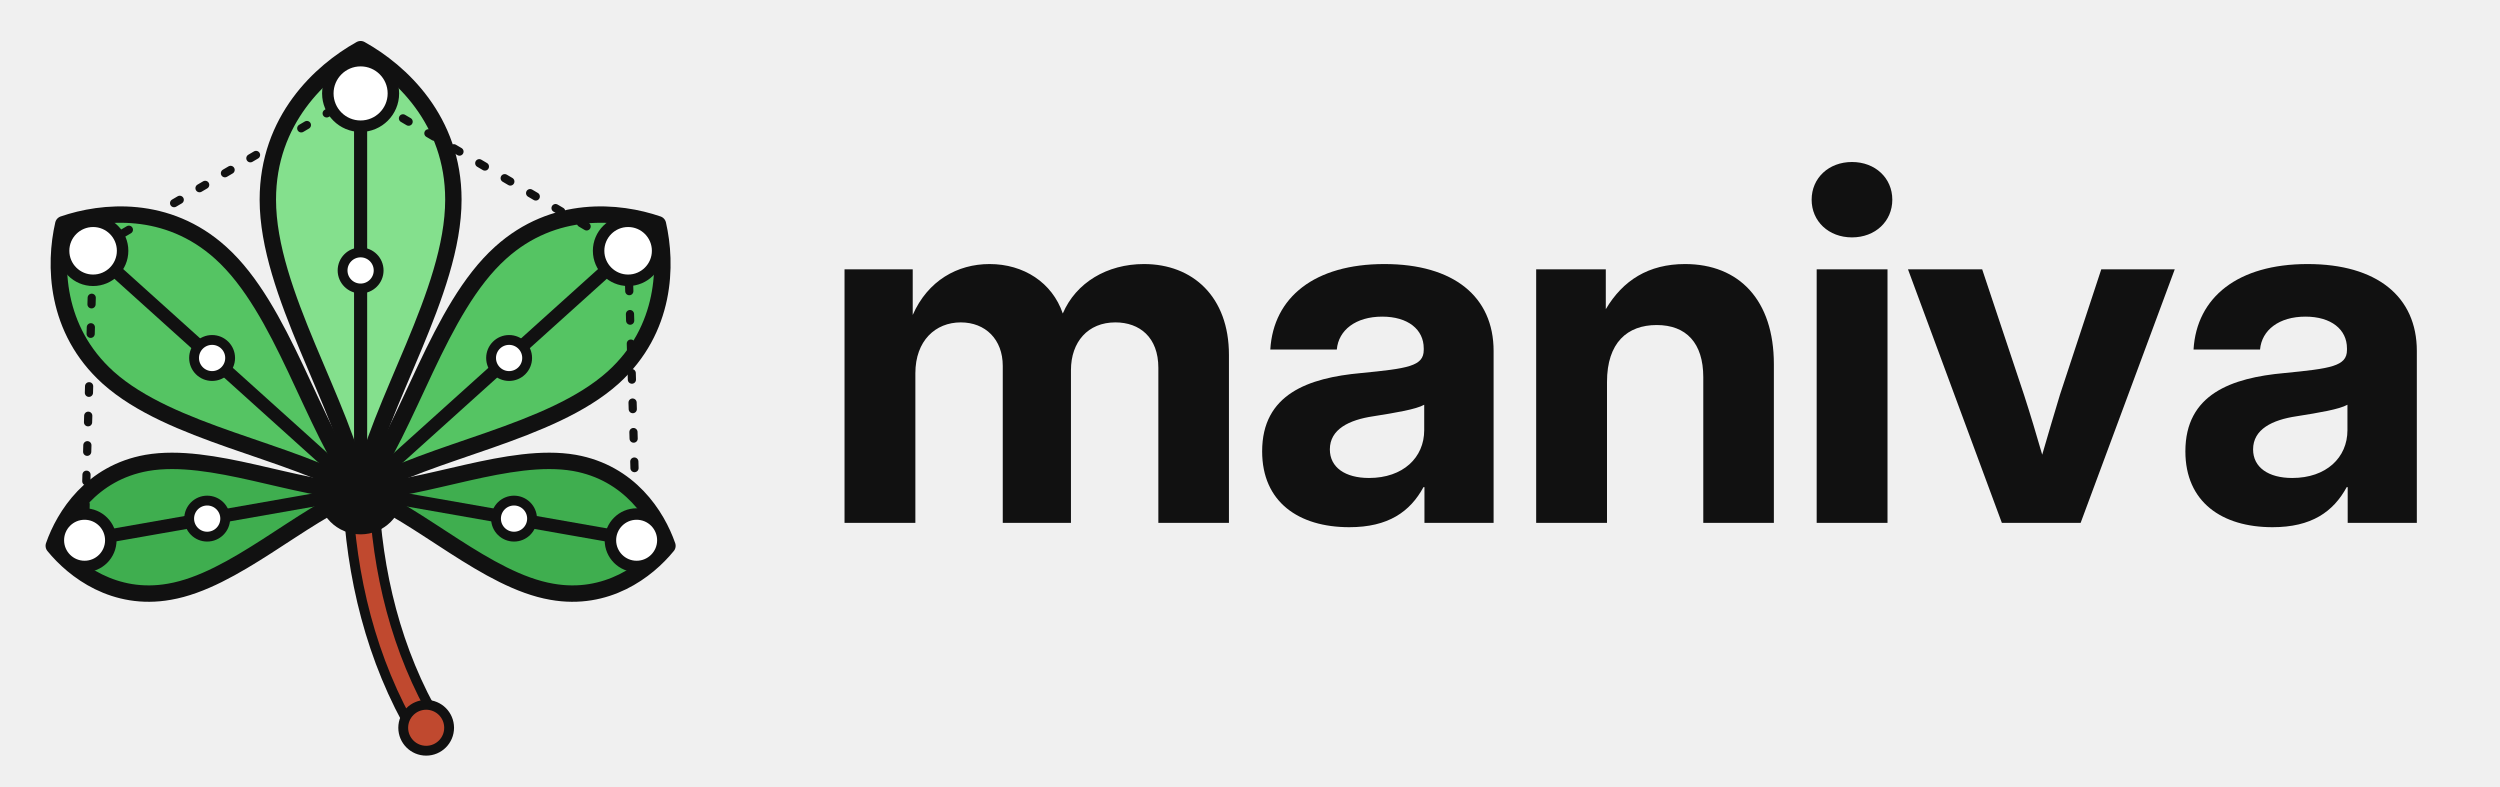
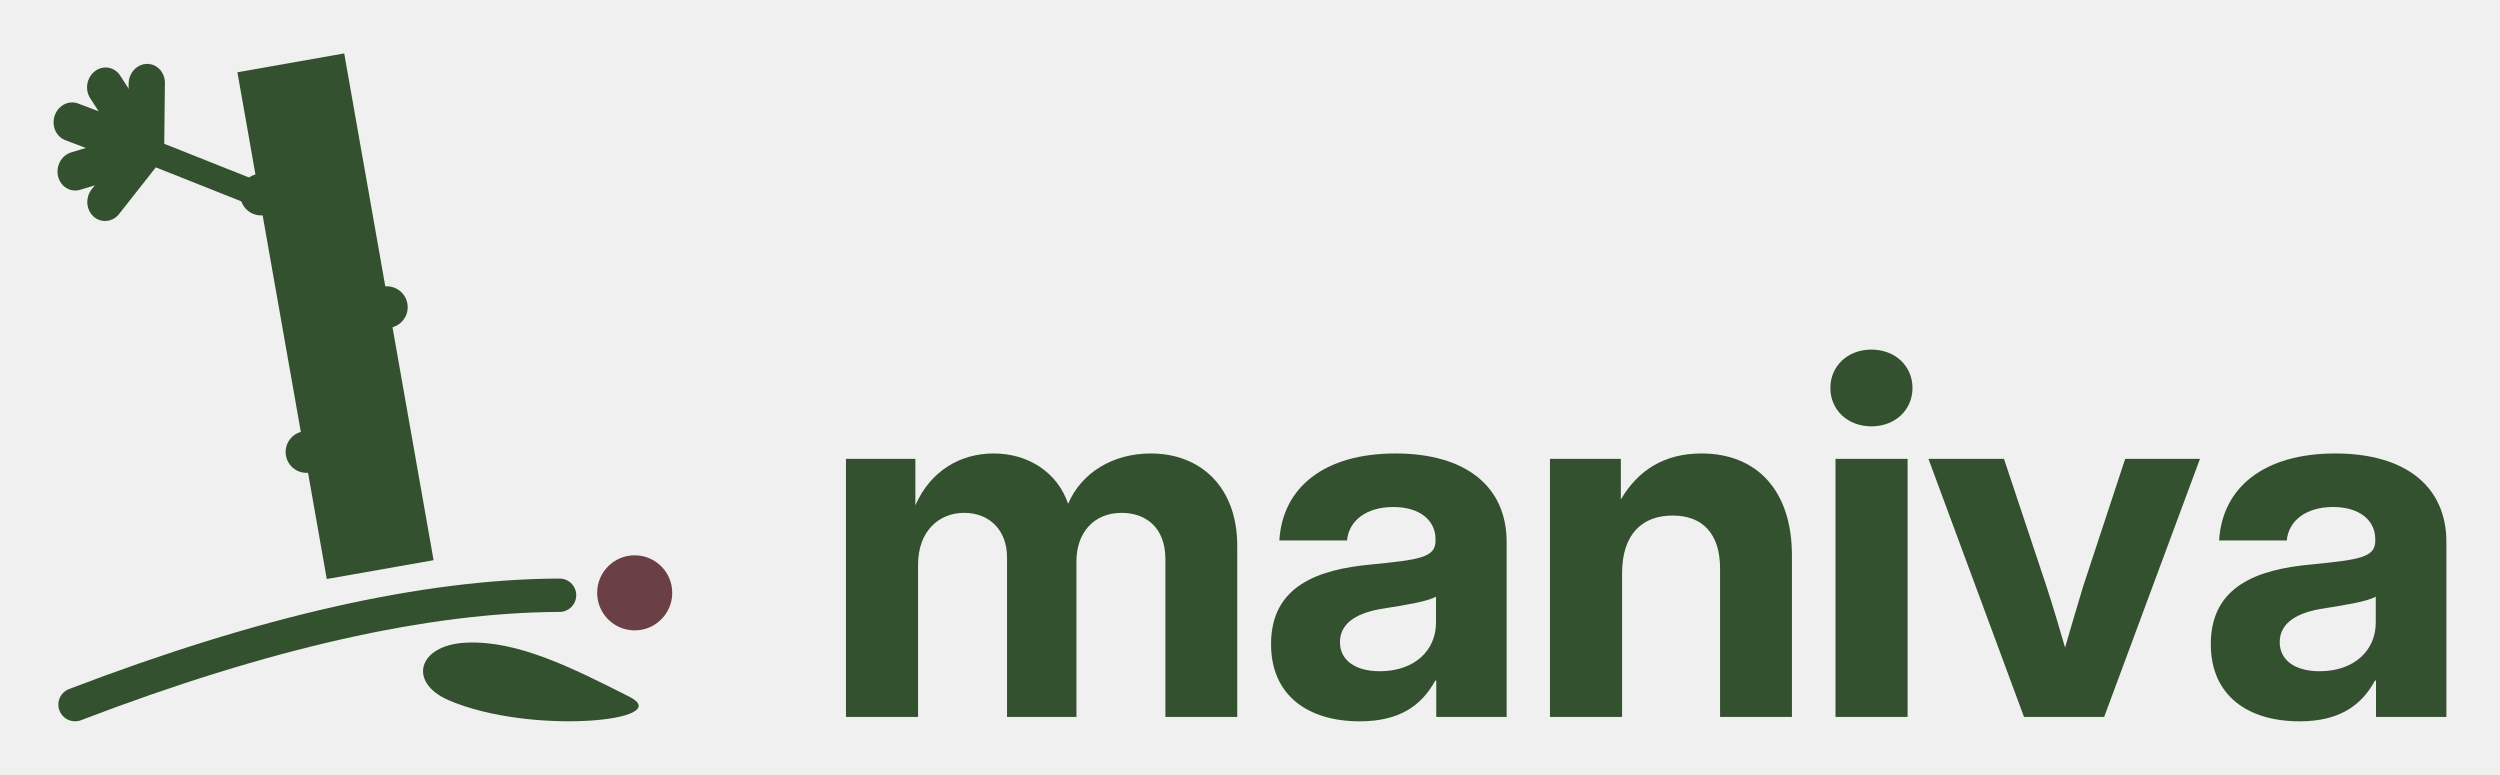
- <svg xmlns="http://www.w3.org/2000/svg" viewBox="40 40 762.604 240" width="3050.414" height="960" role="img" aria-label="maniva logo">
-   <path d="M150 190C151 215 157 240 170 262" fill="none" stroke="#111111" stroke-width="11" stroke-linecap="round" />
-   <path d="M150 190C151 215 157 240 170 262" fill="none" stroke="#c0492f" stroke-width="5" stroke-linecap="round" />
-   <path d="M150.0 190.0C130.6 189.6 104.4 177.8 84.8 181.2C67.9 184.2 59.6 197.3 56.4 206.5C62.6 214.1 74.9 223.5 91.7 220.5C111.4 217.1 131.9 197.0 150.0 190.0Z" fill="#3fae4f" stroke="#111111" stroke-width="5" stroke-linejoin="round" />
-   <path d="M150.0 190.0C168.1 197.0 188.6 217.1 208.3 220.5C225.1 223.5 237.4 214.1 243.6 206.5C240.4 197.3 232.1 184.2 215.2 181.2C195.6 177.8 169.4 189.6 150.0 190.0Z" fill="#3fae4f" stroke="#111111" stroke-width="5" stroke-linejoin="round" />
-   <path d="M150.0 190.0C135.1 170.0 126.3 134.2 107.3 117.1C91.0 102.4 71.2 104.3 59.3 108.4C56.5 120.6 56.7 140.5 73.0 155.2C92.1 172.3 128.6 177.3 150.0 190.0Z" fill="#55c463" stroke="#111111" stroke-width="5" stroke-linejoin="round" />
-   <path d="M150.0 190.0C171.4 177.3 207.9 172.3 227.0 155.2C243.3 140.5 243.5 120.6 240.7 108.4C228.8 104.3 209.0 102.4 192.7 117.1C173.7 134.2 164.9 170.0 150.0 190.0Z" fill="#55c463" stroke="#111111" stroke-width="5" stroke-linejoin="round" />
-   <path d="M150.0 190.0C155.4 163.0 178.3 129.2 178.3 100.9C178.3 76.6 162.2 61.8 150.0 55.0C137.8 61.8 121.7 76.6 121.7 100.9C121.7 129.2 144.6 163.0 150.0 190.0Z" fill="#84e08d" stroke="#111111" stroke-width="5" stroke-linejoin="round" />
-   <polyline points="65.8,204.8 68.4,116.5 150.0,68.5 231.6,116.5 234.2,204.8" fill="none" stroke="#111111" stroke-width="2.5" stroke-dasharray="2 7" stroke-linecap="round" />
-   <line x1="150" y1="190" x2="65.8" y2="204.8" stroke="#111111" stroke-width="4" stroke-linecap="round" />
-   <line x1="150" y1="190" x2="234.2" y2="204.8" stroke="#111111" stroke-width="4" stroke-linecap="round" />
-   <line x1="150" y1="190" x2="68.4" y2="116.5" stroke="#111111" stroke-width="4" stroke-linecap="round" />
-   <line x1="150" y1="190" x2="231.6" y2="116.5" stroke="#111111" stroke-width="4" stroke-linecap="round" />
-   <line x1="150" y1="190" x2="150.0" y2="68.5" stroke="#111111" stroke-width="4" stroke-linecap="round" />
-   <circle cx="65.8" cy="204.8" r="8" fill="#ffffff" stroke="#111111" stroke-width="3.5" />
-   <circle cx="234.2" cy="204.8" r="8" fill="#ffffff" stroke="#111111" stroke-width="3.5" />
-   <circle cx="68.4" cy="116.5" r="9" fill="#ffffff" stroke="#111111" stroke-width="3.5" />
-   <circle cx="231.6" cy="116.5" r="9" fill="#ffffff" stroke="#111111" stroke-width="3.5" />
-   <circle cx="150.0" cy="68.5" r="10" fill="#ffffff" stroke="#111111" stroke-width="3.5" />
-   <circle cx="103.2" cy="198.2" r="5.5" fill="#ffffff" stroke="#111111" stroke-width="3" />
-   <circle cx="196.8" cy="198.2" r="5.5" fill="#ffffff" stroke="#111111" stroke-width="3" />
-   <circle cx="104.7" cy="149.2" r="5.5" fill="#ffffff" stroke="#111111" stroke-width="3" />
-   <circle cx="195.3" cy="149.2" r="5.5" fill="#ffffff" stroke="#111111" stroke-width="3" />
-   <circle cx="150.0" cy="122.5" r="5.5" fill="#ffffff" stroke="#111111" stroke-width="3" />
-   <circle cx="150" cy="190" r="13" fill="#111111" />
-   <circle cx="170" cy="262" r="7" fill="#c0492f" stroke="#111111" stroke-width="3" />
-   <path d="M297.617 199.5H319.224V153.87C319.224 143.909 325.376 138.343 333.066 138.343C340.61 138.343 345.884 143.543 345.884 151.6V199.5H366.685V152.918C366.685 144.275 371.885 138.343 380.234 138.343C387.632 138.343 393.345 142.884 393.345 152.186V199.5H414.878V148.23C414.878 130.506 403.818 120.545 388.95 120.545C377.744 120.545 368.223 126.185 364.194 135.633C360.972 126.185 352.256 120.545 341.855 120.545C332.041 120.545 323.032 125.599 318.418 136.072V122.156H297.617Z" fill="#111111" />
-   <path d="M451.593 200.818C463.458 200.818 470.123 196.131 474.225 188.587H474.518V199.5H495.611V147.059C495.611 130.506 483.453 120.545 462.286 120.545C441.046 120.545 428.448 130.652 427.496 146.619H447.784C448.297 140.687 453.57 136.585 461.627 136.585C469.537 136.585 474.298 140.54 474.298 146.253V146.766C474.298 151.746 469.317 152.405 455.182 153.797C439.068 155.262 425.006 160.242 425.006 177.674C425.006 193.128 436.139 200.818 451.593 200.818ZM457.599 185.804C450.348 185.804 445.66 182.581 445.66 177.088C445.66 170.936 451.52 168.079 458.917 166.98C465.875 165.882 471.954 164.856 474.444 163.465V171.229C474.444 179.578 467.999 185.804 457.599 185.804Z" fill="#111111" />
-   <path d="M530.202 156.507C530.202 144.495 536.428 139.148 545.363 139.148C554.372 139.148 559.572 144.642 559.572 155.042V199.5H581.105V151.087C581.105 131.531 570.485 120.545 554.006 120.545C542.873 120.545 535.036 125.525 529.836 134.314V122.156H508.596V199.5H530.202Z" fill="#111111" />
-   <path d="M594.163 199.5H615.77V122.156H594.163ZM604.93 112.415C612.034 112.415 617.234 107.508 617.234 100.916C617.234 94.324 612.034 89.417 604.93 89.417C597.825 89.417 592.625 94.324 592.625 100.916C592.625 107.508 597.825 112.415 604.93 112.415Z" fill="#111111" />
-   <path d="M650.653 199.5H674.677L703.388 122.156H680.976L668.378 160.389C666.547 166.468 664.716 172.62 662.958 178.699C661.2 172.62 659.369 166.468 657.392 160.389L644.647 122.156H622.016Z" fill="#111111" />
-   <path d="M733.218 200.818C745.083 200.818 751.748 196.131 755.85 188.587H756.143V199.5H777.236V147.059C777.236 130.506 765.078 120.545 743.911 120.545C722.671 120.545 710.073 130.652 709.121 146.619H729.409C729.922 140.687 735.195 136.585 743.252 136.585C751.162 136.585 755.923 140.54 755.923 146.253V146.766C755.923 151.746 750.942 152.405 736.807 153.797C720.693 155.262 706.631 160.242 706.631 177.674C706.631 193.128 717.764 200.818 733.218 200.818ZM739.224 185.804C731.973 185.804 727.285 182.581 727.285 177.088C727.285 170.936 733.145 168.079 740.542 166.98C747.5 165.882 753.579 164.856 756.069 163.465V171.229C756.069 179.578 749.624 185.804 739.224 185.804Z" fill="#111111" />
+ <svg xmlns="http://www.w3.org/2000/svg" viewBox="-16 -15.35 749.2 232.25" width="2996.8" height="929.0" role="img" aria-label="maniva logo">
+   <g transform="translate(-31.750,-18.850) scale(1.25)">
+     <g fill="none" stroke="#34512F">
+       <g transform="matrix(-.98481 -.17365 -.17365 .98481 193.2 -16.341)">
+         <g transform="translate(1.8079 -.45198)">
+           <path d="m103 86 29-6" stroke-width="6" />
+           <g transform="matrix(.41314 0 0 .44434 77.466 44.452)" stroke-linecap="round" stroke-width="21.006">
+             <path d="m132 80 6.3-35.5" />
+             <path d="m132 80 29.7-29.7" />
+             <path d="m132 80 45.3-8" />
+             <path d="m132 80 38.1 17.8" />
+             <path d="m132 80 18 31.2" />
+           </g>
+         </g>
+         <g transform="rotate(20 -38.373 243.61)">
+           <path transform="translate(-55.78 -32.801)" d="m85.28 172.17v-123.37" stroke-width="26" />
+           <circle cx="42" cy="45.858" r="5" fill="#34512F" stroke="none" />
+           <circle cx="17" cy="77.685" r="5" fill="#34512F" stroke="none" />
+           <circle cx="42" cy="108.53" r="5" fill="#34512F" stroke="none" />
+         </g>
+       </g>
+       <path d="m120.18 170.68c19.774 8.491 54.642 4.902 43.332-0.829-13.953-7.071-26.925-13.561-39.183-12.976-11.598 0.553-14.004 9.573-4.149 13.805z" fill="#34512F" stroke="none" />
+       <g transform="rotate(-5 99.953 155.62)">
+         <path d="m29.453 165.62q70-20 118-16" stroke-width="8" stroke-linecap="round" />
+         <circle cx="165.45" cy="150.62" r="9" fill="#6B4044" stroke="none" />
+       </g>
+     </g>
+   </g>
+   <g transform="translate(-60.100,0)">
+     <path d="M297.617 199.5H319.224V153.87C319.224 143.909 325.376 138.343 333.066 138.343C340.61 138.343 345.884 143.543 345.884 151.6V199.5H366.685V152.918C366.685 144.275 371.885 138.343 380.234 138.343C387.632 138.343 393.345 142.884 393.345 152.186V199.5H414.878V148.23C414.878 130.506 403.818 120.545 388.95 120.545C377.744 120.545 368.223 126.185 364.194 135.633C360.972 126.185 352.256 120.545 341.855 120.545C332.041 120.545 323.032 125.599 318.418 136.072V122.156H297.617Z" fill="#34512F" />
+     <path d="M451.593 200.818C463.458 200.818 470.123 196.131 474.225 188.587H474.518V199.5H495.611V147.059C495.611 130.506 483.453 120.545 462.286 120.545C441.046 120.545 428.448 130.652 427.496 146.619H447.784C448.297 140.687 453.57 136.585 461.627 136.585C469.537 136.585 474.298 140.54 474.298 146.253V146.766C474.298 151.746 469.317 152.405 455.182 153.797C439.068 155.262 425.006 160.242 425.006 177.674C425.006 193.128 436.139 200.818 451.593 200.818ZM457.599 185.804C450.348 185.804 445.66 182.581 445.66 177.088C445.66 170.936 451.52 168.079 458.917 166.98C465.875 165.882 471.954 164.856 474.444 163.465V171.229C474.444 179.578 467.999 185.804 457.599 185.804Z" fill="#34512F" />
+     <path d="M530.202 156.507C530.202 144.495 536.428 139.148 545.363 139.148C554.372 139.148 559.572 144.642 559.572 155.042V199.5H581.105V151.087C581.105 131.531 570.485 120.545 554.006 120.545C542.873 120.545 535.036 125.525 529.836 134.314V122.156H508.596V199.5H530.202Z" fill="#34512F" />
+     <path d="M594.163 199.5H615.77V122.156H594.163ZM604.93 112.415C612.034 112.415 617.234 107.508 617.234 100.916C617.234 94.324 612.034 89.417 604.93 89.417C597.825 89.417 592.625 94.324 592.625 100.916C592.625 107.508 597.825 112.415 604.93 112.415Z" fill="#34512F" />
+     <path d="M650.653 199.5H674.677L703.388 122.156H680.976L668.378 160.389C666.547 166.468 664.716 172.62 662.958 178.699C661.2 172.62 659.369 166.468 657.392 160.389L644.647 122.156H622.016Z" fill="#34512F" />
+     <path d="M733.218 200.818C745.083 200.818 751.748 196.131 755.85 188.587H756.143V199.5H777.236V147.059C777.236 130.506 765.078 120.545 743.911 120.545C722.671 120.545 710.073 130.652 709.121 146.619H729.409C729.922 140.687 735.195 136.585 743.252 136.585C751.162 136.585 755.923 140.54 755.923 146.253V146.766C755.923 151.746 750.942 152.405 736.807 153.797C720.693 155.262 706.631 160.242 706.631 177.674C706.631 193.128 717.764 200.818 733.218 200.818ZM739.224 185.804C731.973 185.804 727.285 182.581 727.285 177.088C727.285 170.936 733.145 168.079 740.542 166.98C747.5 165.882 753.579 164.856 756.069 163.465V171.229C756.069 179.578 749.624 185.804 739.224 185.804Z" fill="#34512F" />
+   </g>
</svg>
